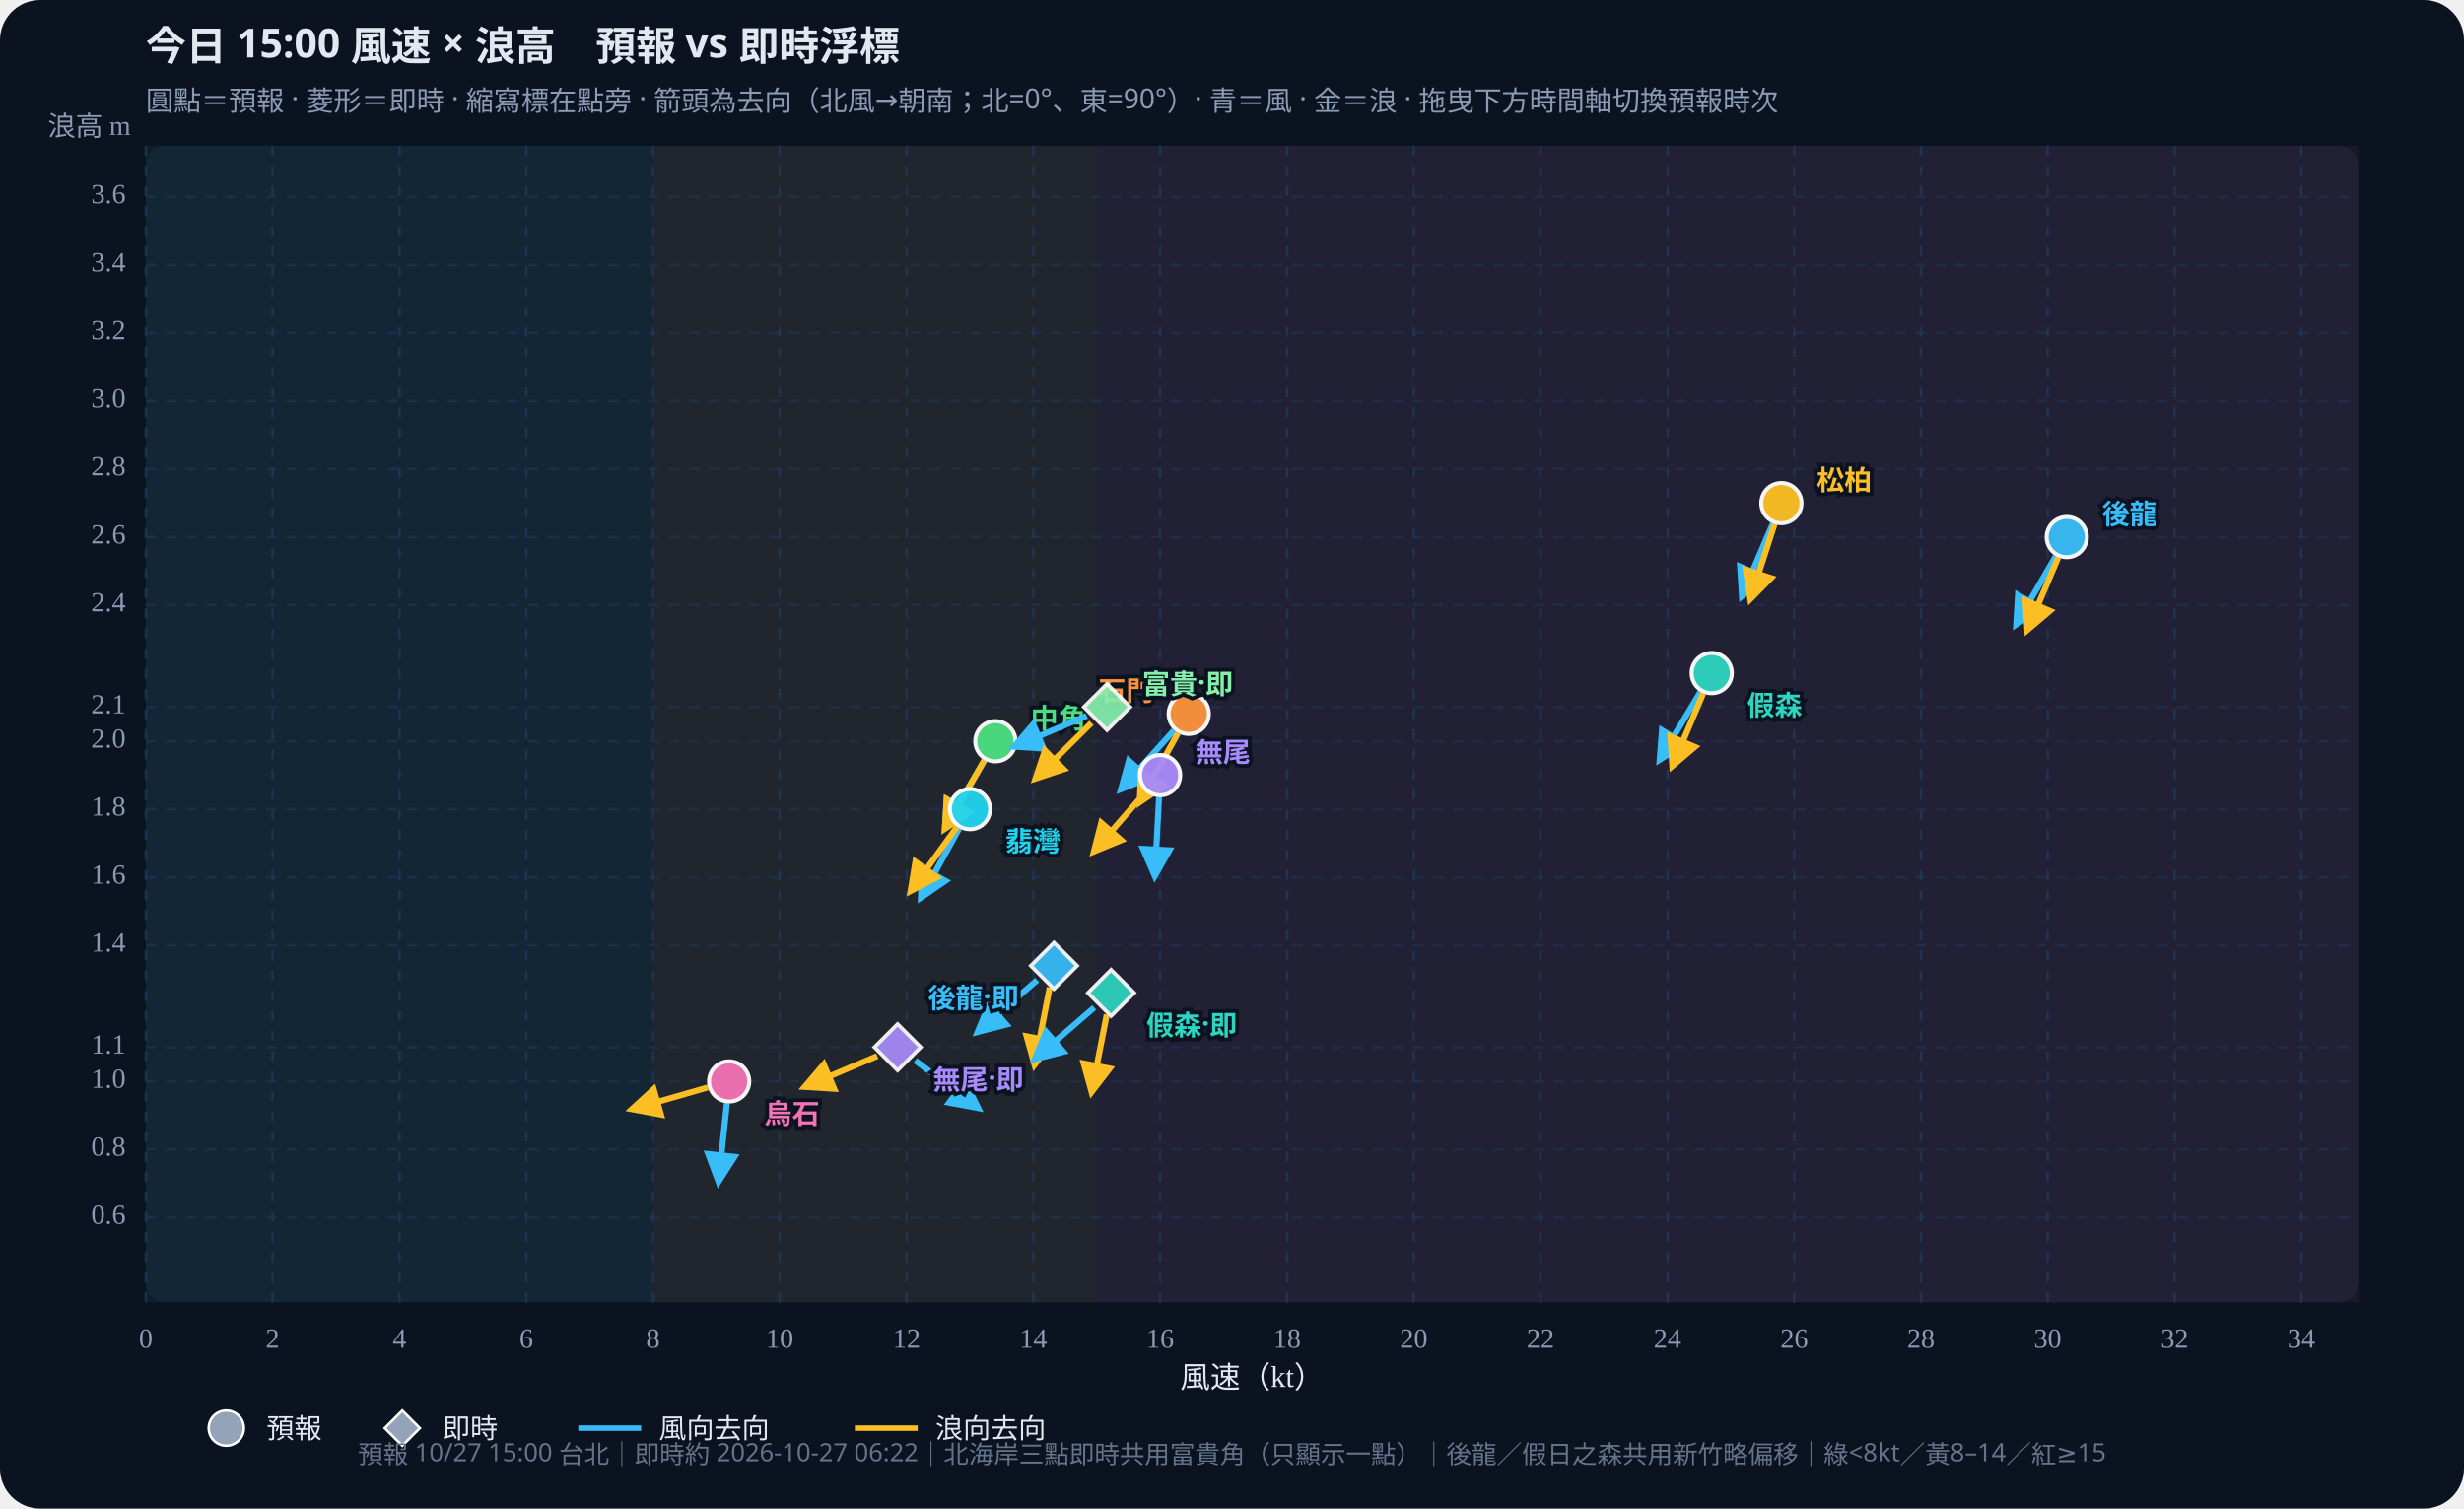
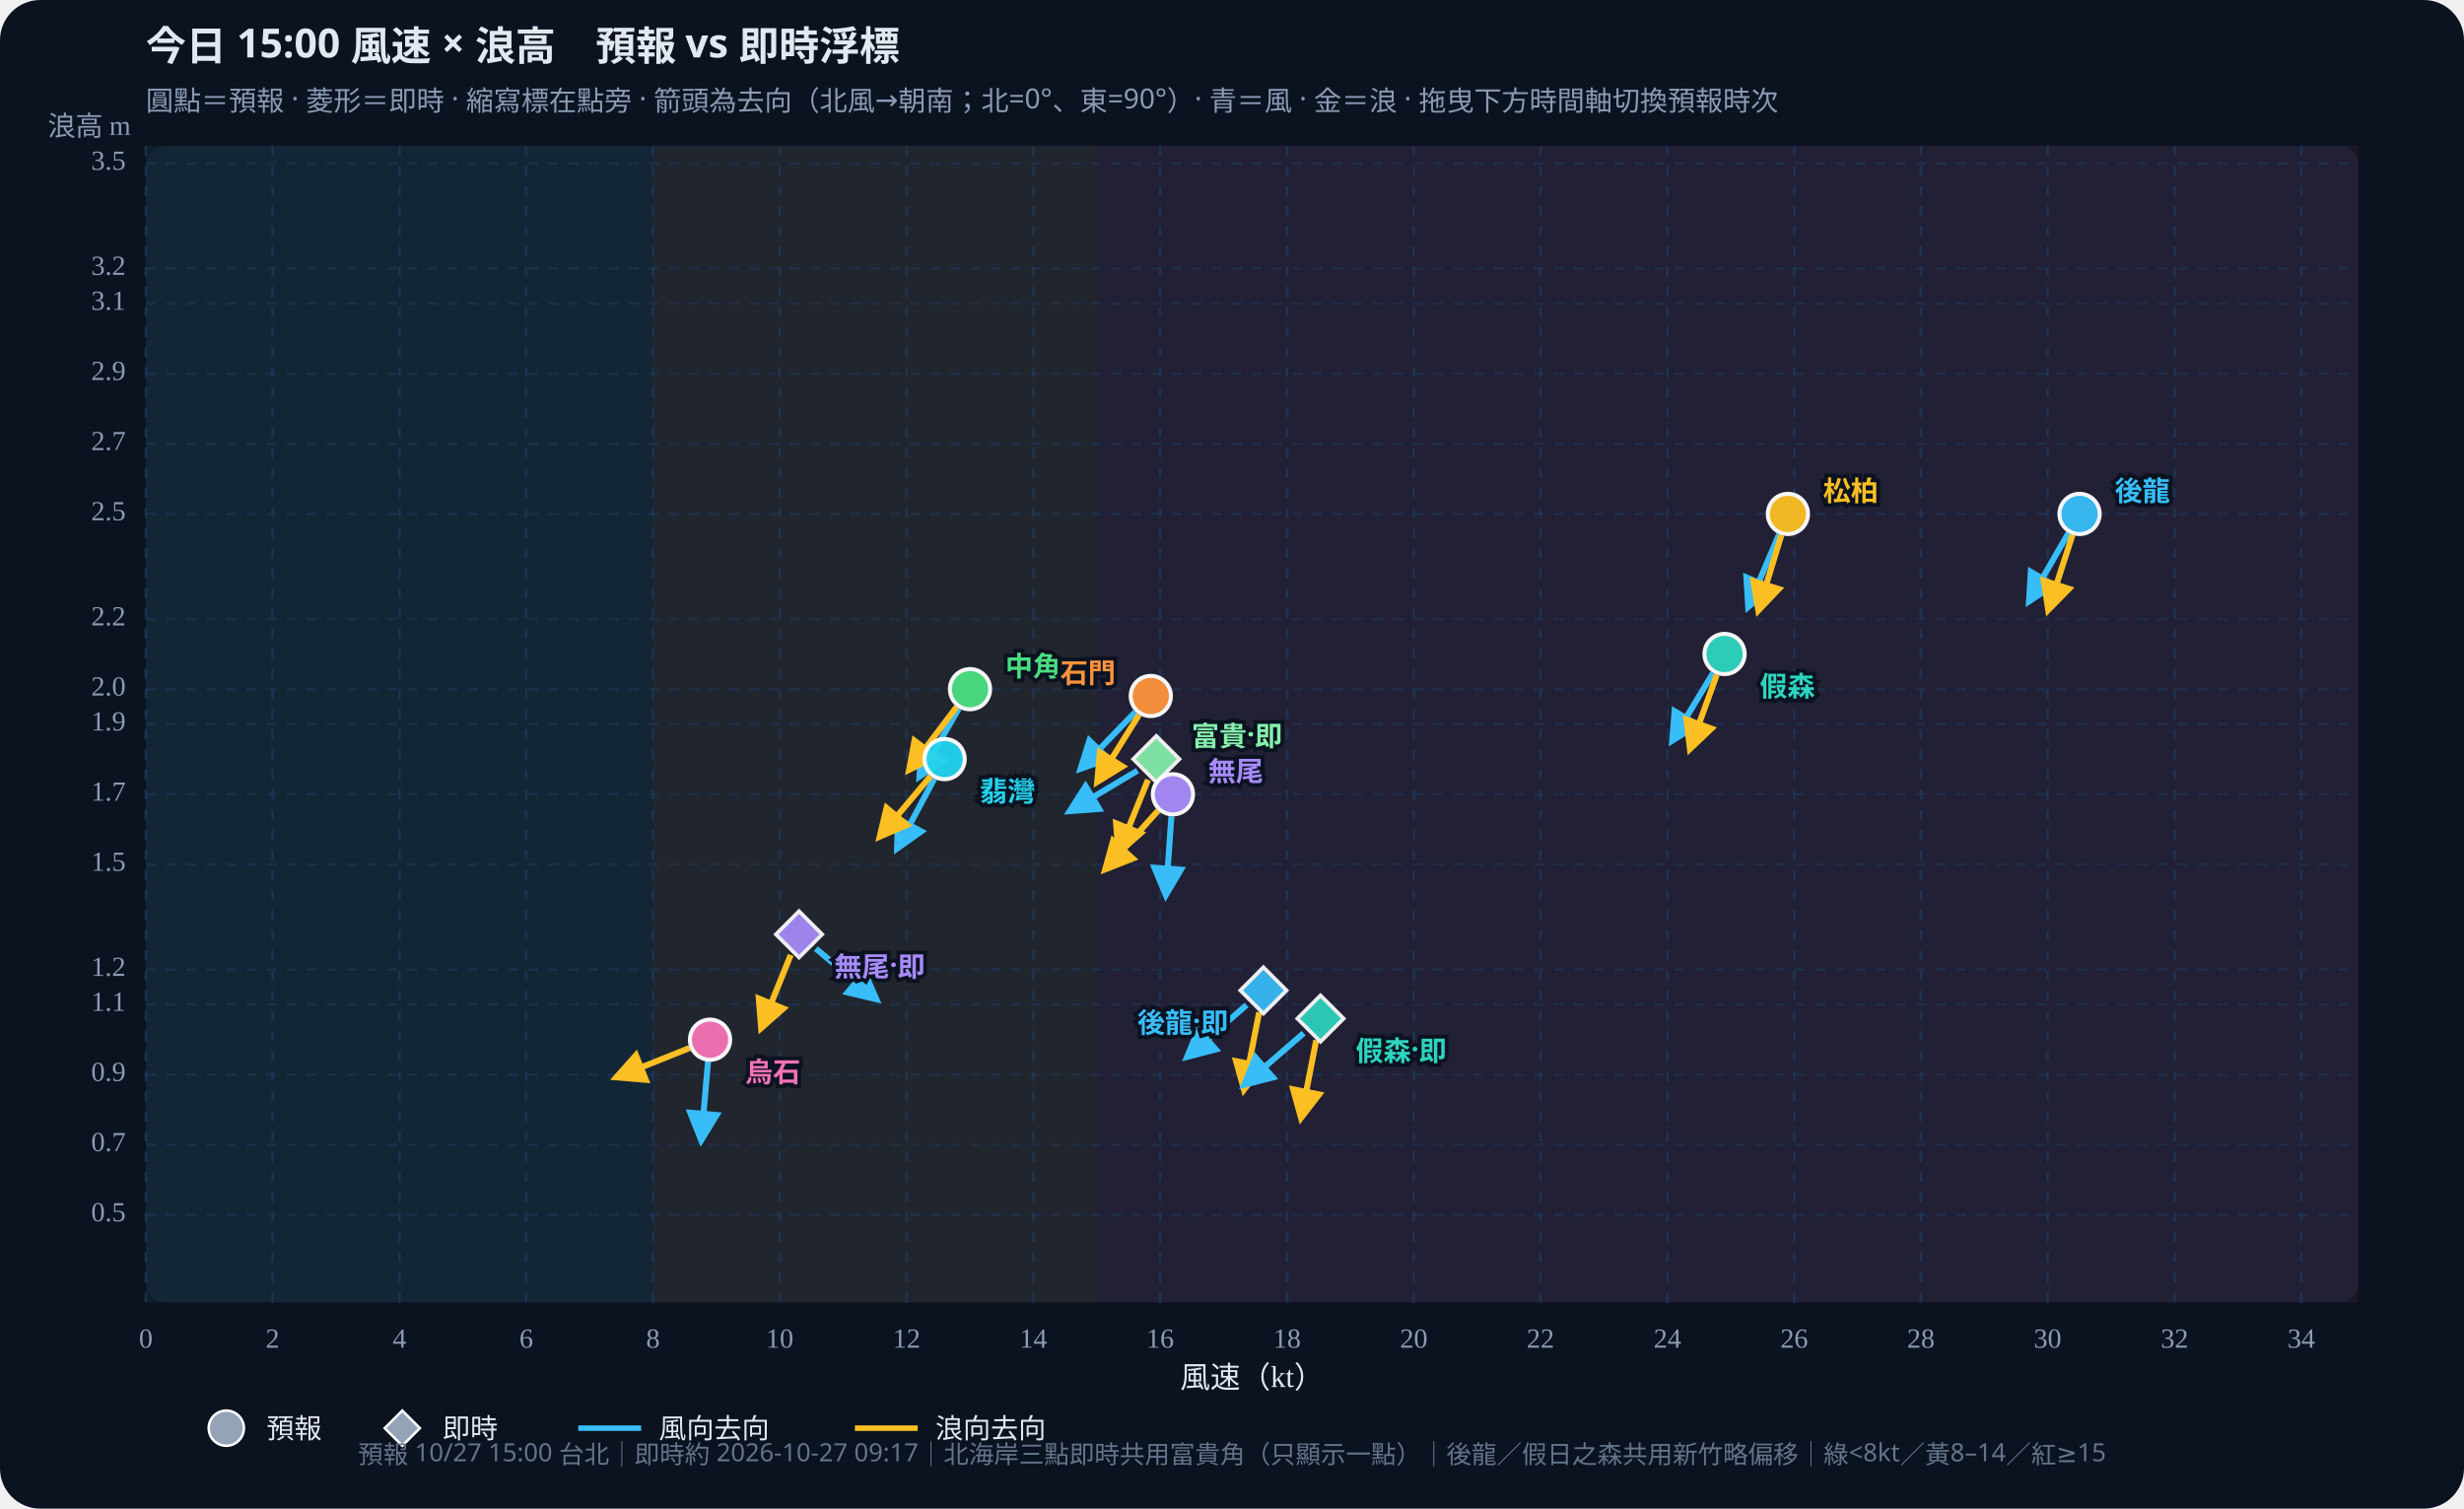
<svg xmlns="http://www.w3.org/2000/svg" id="wws-svg" viewBox="0 0 980 600" role="img" aria-label="風速與浪高散佈圖，可拖曳時間軸切換預報時次" style="width:100%;height:auto;display:block">
  <rect width="980" height="600" fill="#0b1220" rx="16" />
  <rect x="58" y="58" width="880" height="460" fill="#111a2e" rx="8" />
  <rect x="58.0" y="58" width="201.7" height="460" fill="#34d399" opacity="0.07" />
  <rect x="259.7" y="58" width="176.5" height="460" fill="#fbbf24" opacity="0.07" />
  <rect x="436.2" y="58" width="501.8" height="460" fill="#fb7185" opacity="0.07" />
  <defs>
    <marker id="arrow-38bdf8" viewBox="0 0 10 10" refX="8" refY="5" markerWidth="6" markerHeight="6" orient="auto-start-reverse">
      <path d="M0,0 L10,5 L0,10 z" fill="#38bdf8" />
    </marker>
    <marker id="arrow-fbbf24" viewBox="0 0 10 10" refX="8" refY="5" markerWidth="6" markerHeight="6" orient="auto-start-reverse">
      <path d="M0,0 L10,5 L0,10 z" fill="#fbbf24" />
    </marker>
  </defs>
  <text id="wws-title" x="58" y="24" fill="#e2e8f0" font-size="16" font-weight="700" font-family="Noto Sans TC,system-ui,sans-serif">今日 15:00 風速 × 浪高　預報 vs 即時浮標</text>
  <text x="58" y="44" fill="#8b9bb4" font-size="11" font-family="Noto Sans TC,system-ui,sans-serif">圓點＝預報 · 菱形＝即時 · 縮寫標在點旁 · 箭頭為去向（北風→朝南；北=0°、東=90°）· 青＝風 · 金＝浪 · 拖曳下方時間軸切換預報時次</text>
  <line x1="58.0" y1="58" x2="58.0" y2="518" stroke="#1e3a5f" stroke-dasharray="4 4" opacity="0.7" />
  <text x="58.0" y="536" text-anchor="middle" fill="#8b9bb4" font-size="11">0</text>
  <line x1="108.4" y1="58" x2="108.4" y2="518" stroke="#1e3a5f" stroke-dasharray="4 4" opacity="0.7" />
  <text x="108.4" y="536" text-anchor="middle" fill="#8b9bb4" font-size="11">2</text>
  <line x1="158.9" y1="58" x2="158.9" y2="518" stroke="#1e3a5f" stroke-dasharray="4 4" opacity="0.7" />
  <text x="158.9" y="536" text-anchor="middle" fill="#8b9bb4" font-size="11">4</text>
  <line x1="209.3" y1="58" x2="209.3" y2="518" stroke="#1e3a5f" stroke-dasharray="4 4" opacity="0.7" />
  <text x="209.3" y="536" text-anchor="middle" fill="#8b9bb4" font-size="11">6</text>
  <line x1="259.7" y1="58" x2="259.7" y2="518" stroke="#1e3a5f" stroke-dasharray="4 4" opacity="0.7" />
  <text x="259.7" y="536" text-anchor="middle" fill="#8b9bb4" font-size="11">8</text>
  <line x1="310.1" y1="58" x2="310.1" y2="518" stroke="#1e3a5f" stroke-dasharray="4 4" opacity="0.7" />
  <text x="310.1" y="536" text-anchor="middle" fill="#8b9bb4" font-size="11">10</text>
  <line x1="360.6" y1="58" x2="360.6" y2="518" stroke="#1e3a5f" stroke-dasharray="4 4" opacity="0.7" />
  <text x="360.6" y="536" text-anchor="middle" fill="#8b9bb4" font-size="11">12</text>
  <line x1="411.0" y1="58" x2="411.0" y2="518" stroke="#1e3a5f" stroke-dasharray="4 4" opacity="0.7" />
  <text x="411.0" y="536" text-anchor="middle" fill="#8b9bb4" font-size="11">14</text>
  <line x1="461.4" y1="58" x2="461.4" y2="518" stroke="#1e3a5f" stroke-dasharray="4 4" opacity="0.7" />
  <text x="461.4" y="536" text-anchor="middle" fill="#8b9bb4" font-size="11">16</text>
  <line x1="511.9" y1="58" x2="511.9" y2="518" stroke="#1e3a5f" stroke-dasharray="4 4" opacity="0.7" />
  <text x="511.9" y="536" text-anchor="middle" fill="#8b9bb4" font-size="11">18</text>
  <line x1="562.3" y1="58" x2="562.3" y2="518" stroke="#1e3a5f" stroke-dasharray="4 4" opacity="0.7" />
  <text x="562.3" y="536" text-anchor="middle" fill="#8b9bb4" font-size="11">20</text>
  <line x1="612.7" y1="58" x2="612.7" y2="518" stroke="#1e3a5f" stroke-dasharray="4 4" opacity="0.7" />
  <text x="612.7" y="536" text-anchor="middle" fill="#8b9bb4" font-size="11">22</text>
  <line x1="663.2" y1="58" x2="663.2" y2="518" stroke="#1e3a5f" stroke-dasharray="4 4" opacity="0.7" />
  <text x="663.2" y="536" text-anchor="middle" fill="#8b9bb4" font-size="11">24</text>
  <line x1="713.6" y1="58" x2="713.6" y2="518" stroke="#1e3a5f" stroke-dasharray="4 4" opacity="0.7" />
  <text x="713.6" y="536" text-anchor="middle" fill="#8b9bb4" font-size="11">26</text>
  <line x1="764.0" y1="58" x2="764.0" y2="518" stroke="#1e3a5f" stroke-dasharray="4 4" opacity="0.7" />
  <text x="764.0" y="536" text-anchor="middle" fill="#8b9bb4" font-size="11">28</text>
  <line x1="814.4" y1="58" x2="814.4" y2="518" stroke="#1e3a5f" stroke-dasharray="4 4" opacity="0.7" />
  <text x="814.4" y="536" text-anchor="middle" fill="#8b9bb4" font-size="11">30</text>
  <line x1="864.9" y1="58" x2="864.9" y2="518" stroke="#1e3a5f" stroke-dasharray="4 4" opacity="0.7" />
  <text x="864.9" y="536" text-anchor="middle" fill="#8b9bb4" font-size="11">32</text>
  <line x1="915.3" y1="58" x2="915.3" y2="518" stroke="#1e3a5f" stroke-dasharray="4 4" opacity="0.7" />
  <text x="915.3" y="536" text-anchor="middle" fill="#8b9bb4" font-size="11">34</text>
-   <line x1="58" y1="484.2" x2="938" y2="484.2" stroke="#1e3a5f" stroke-dasharray="4 4" opacity="0.5" />
-   <text x="50" y="484.2" text-anchor="end" dominant-baseline="middle" fill="#8b9bb4" font-size="11">0.6</text>
-   <line x1="58" y1="457.1" x2="938" y2="457.1" stroke="#1e3a5f" stroke-dasharray="4 4" opacity="0.5" />
-   <text x="50" y="457.1" text-anchor="end" dominant-baseline="middle" fill="#8b9bb4" font-size="11">0.8</text>
-   <line x1="58" y1="430.1" x2="938" y2="430.1" stroke="#1e3a5f" stroke-dasharray="4 4" opacity="0.5" />
-   <text x="50" y="430.1" text-anchor="end" dominant-baseline="middle" fill="#8b9bb4" font-size="11">1.0</text>
-   <line x1="58" y1="416.5" x2="938" y2="416.5" stroke="#1e3a5f" stroke-dasharray="4 4" opacity="0.5" />
-   <text x="50" y="416.5" text-anchor="end" dominant-baseline="middle" fill="#8b9bb4" font-size="11">1.1</text>
-   <line x1="58" y1="375.9" x2="938" y2="375.9" stroke="#1e3a5f" stroke-dasharray="4 4" opacity="0.5" />
-   <text x="50" y="375.9" text-anchor="end" dominant-baseline="middle" fill="#8b9bb4" font-size="11">1.4</text>
-   <line x1="58" y1="348.9" x2="938" y2="348.9" stroke="#1e3a5f" stroke-dasharray="4 4" opacity="0.5" />
-   <text x="50" y="348.9" text-anchor="end" dominant-baseline="middle" fill="#8b9bb4" font-size="11">1.6</text>
-   <line x1="58" y1="321.8" x2="938" y2="321.8" stroke="#1e3a5f" stroke-dasharray="4 4" opacity="0.5" />
-   <text x="50" y="321.8" text-anchor="end" dominant-baseline="middle" fill="#8b9bb4" font-size="11">1.8</text>
-   <line x1="58" y1="294.8" x2="938" y2="294.8" stroke="#1e3a5f" stroke-dasharray="4 4" opacity="0.5" />
-   <text x="50" y="294.8" text-anchor="end" dominant-baseline="middle" fill="#8b9bb4" font-size="11">2.0</text>
-   <line x1="58" y1="281.2" x2="938" y2="281.2" stroke="#1e3a5f" stroke-dasharray="4 4" opacity="0.5" />
-   <text x="50" y="281.2" text-anchor="end" dominant-baseline="middle" fill="#8b9bb4" font-size="11">2.1</text>
-   <line x1="58" y1="240.6" x2="938" y2="240.6" stroke="#1e3a5f" stroke-dasharray="4 4" opacity="0.5" />
-   <text x="50" y="240.6" text-anchor="end" dominant-baseline="middle" fill="#8b9bb4" font-size="11">2.4</text>
-   <line x1="58" y1="213.6" x2="938" y2="213.6" stroke="#1e3a5f" stroke-dasharray="4 4" opacity="0.5" />
-   <text x="50" y="213.6" text-anchor="end" dominant-baseline="middle" fill="#8b9bb4" font-size="11">2.6</text>
-   <line x1="58" y1="186.5" x2="938" y2="186.5" stroke="#1e3a5f" stroke-dasharray="4 4" opacity="0.5" />
-   <text x="50" y="186.5" text-anchor="end" dominant-baseline="middle" fill="#8b9bb4" font-size="11">2.8</text>
-   <line x1="58" y1="159.5" x2="938" y2="159.5" stroke="#1e3a5f" stroke-dasharray="4 4" opacity="0.5" />
-   <text x="50" y="159.5" text-anchor="end" dominant-baseline="middle" fill="#8b9bb4" font-size="11">3.0</text>
-   <line x1="58" y1="132.4" x2="938" y2="132.4" stroke="#1e3a5f" stroke-dasharray="4 4" opacity="0.5" />
-   <text x="50" y="132.4" text-anchor="end" dominant-baseline="middle" fill="#8b9bb4" font-size="11">3.2</text>
-   <line x1="58" y1="105.4" x2="938" y2="105.4" stroke="#1e3a5f" stroke-dasharray="4 4" opacity="0.5" />
-   <text x="50" y="105.4" text-anchor="end" dominant-baseline="middle" fill="#8b9bb4" font-size="11">3.4</text>
-   <line x1="58" y1="78.3" x2="938" y2="78.3" stroke="#1e3a5f" stroke-dasharray="4 4" opacity="0.5" />
-   <text x="50" y="78.3" text-anchor="end" dominant-baseline="middle" fill="#8b9bb4" font-size="11">3.6</text>
+   <line x1="58" y1="483.2" x2="938" y2="483.2" stroke="#1e3a5f" stroke-dasharray="4 4" opacity="0.5" />
+   <text x="50" y="483.2" text-anchor="end" dominant-baseline="middle" fill="#8b9bb4" font-size="11">0.5</text>
+   <line x1="58" y1="455.3" x2="938" y2="455.3" stroke="#1e3a5f" stroke-dasharray="4 4" opacity="0.5" />
+   <text x="50" y="455.3" text-anchor="end" dominant-baseline="middle" fill="#8b9bb4" font-size="11">0.7</text>
+   <line x1="58" y1="427.4" x2="938" y2="427.4" stroke="#1e3a5f" stroke-dasharray="4 4" opacity="0.5" />
+   <text x="50" y="427.4" text-anchor="end" dominant-baseline="middle" fill="#8b9bb4" font-size="11">0.9</text>
+   <line x1="58" y1="399.5" x2="938" y2="399.5" stroke="#1e3a5f" stroke-dasharray="4 4" opacity="0.5" />
+   <text x="50" y="399.5" text-anchor="end" dominant-baseline="middle" fill="#8b9bb4" font-size="11">1.1</text>
+   <line x1="58" y1="385.6" x2="938" y2="385.6" stroke="#1e3a5f" stroke-dasharray="4 4" opacity="0.5" />
+   <text x="50" y="385.6" text-anchor="end" dominant-baseline="middle" fill="#8b9bb4" font-size="11">1.2</text>
+   <line x1="58" y1="343.8" x2="938" y2="343.8" stroke="#1e3a5f" stroke-dasharray="4 4" opacity="0.5" />
+   <text x="50" y="343.8" text-anchor="end" dominant-baseline="middle" fill="#8b9bb4" font-size="11">1.5</text>
+   <line x1="58" y1="315.9" x2="938" y2="315.9" stroke="#1e3a5f" stroke-dasharray="4 4" opacity="0.5" />
+   <text x="50" y="315.9" text-anchor="end" dominant-baseline="middle" fill="#8b9bb4" font-size="11">1.7</text>
+   <line x1="58" y1="288.0" x2="938" y2="288.0" stroke="#1e3a5f" stroke-dasharray="4 4" opacity="0.5" />
+   <text x="50" y="288.0" text-anchor="end" dominant-baseline="middle" fill="#8b9bb4" font-size="11">1.9</text>
+   <line x1="58" y1="274.1" x2="938" y2="274.1" stroke="#1e3a5f" stroke-dasharray="4 4" opacity="0.5" />
+   <text x="50" y="274.1" text-anchor="end" dominant-baseline="middle" fill="#8b9bb4" font-size="11">2.0</text>
+   <line x1="58" y1="246.2" x2="938" y2="246.2" stroke="#1e3a5f" stroke-dasharray="4 4" opacity="0.5" />
+   <text x="50" y="246.2" text-anchor="end" dominant-baseline="middle" fill="#8b9bb4" font-size="11">2.2</text>
+   <line x1="58" y1="204.4" x2="938" y2="204.4" stroke="#1e3a5f" stroke-dasharray="4 4" opacity="0.5" />
+   <text x="50" y="204.4" text-anchor="end" dominant-baseline="middle" fill="#8b9bb4" font-size="11">2.5</text>
+   <line x1="58" y1="176.5" x2="938" y2="176.5" stroke="#1e3a5f" stroke-dasharray="4 4" opacity="0.5" />
+   <text x="50" y="176.5" text-anchor="end" dominant-baseline="middle" fill="#8b9bb4" font-size="11">2.7</text>
+   <line x1="58" y1="148.6" x2="938" y2="148.6" stroke="#1e3a5f" stroke-dasharray="4 4" opacity="0.5" />
+   <text x="50" y="148.6" text-anchor="end" dominant-baseline="middle" fill="#8b9bb4" font-size="11">2.9</text>
+   <line x1="58" y1="120.7" x2="938" y2="120.7" stroke="#1e3a5f" stroke-dasharray="4 4" opacity="0.5" />
+   <text x="50" y="120.7" text-anchor="end" dominant-baseline="middle" fill="#8b9bb4" font-size="11">3.1</text>
+   <line x1="58" y1="106.8" x2="938" y2="106.8" stroke="#1e3a5f" stroke-dasharray="4 4" opacity="0.5" />
+   <text x="50" y="106.8" text-anchor="end" dominant-baseline="middle" fill="#8b9bb4" font-size="11">3.2</text>
+   <line x1="58" y1="65.0" x2="938" y2="65.0" stroke="#1e3a5f" stroke-dasharray="4 4" opacity="0.5" />
+   <text x="50" y="65.0" text-anchor="end" dominant-baseline="middle" fill="#8b9bb4" font-size="11">3.5</text>
  <text x="498" y="552" text-anchor="middle" fill="#e2e8f0" font-size="12">風速（kt）</text>
  <text x="52" y="54" text-anchor="end" fill="#8b9bb4" font-size="11">浪高 m</text>
  <g id="wws-forecast-layer">
-     <line x1="817.6" y1="221.2" x2="802.0" y2="248.2" stroke="#38bdf8" stroke-width="2.4" marker-end="url(#arrow-38bdf8)" />
-     <line x1="818.6" y1="221.7" x2="806.4" y2="250.4" stroke="#fbbf24" stroke-width="2.4" marker-end="url(#arrow-fbbf24)" />
-     <circle cx="822.0" cy="213.6" r="8.0" fill="#38bdf8" stroke="#fff" stroke-width="1.6" opacity="0.95" />
-     <line x1="676.3" y1="275.2" x2="660.2" y2="302.0" stroke="#38bdf8" stroke-width="2.4" marker-end="url(#arrow-38bdf8)" />
-     <line x1="677.4" y1="275.8" x2="665.2" y2="304.5" stroke="#fbbf24" stroke-width="2.4" marker-end="url(#arrow-fbbf24)" />
-     <circle cx="680.8" cy="267.7" r="8.0" fill="#2dd4bf" stroke="#fff" stroke-width="1.6" opacity="0.95" />
-     <line x1="705.1" y1="208.2" x2="692.9" y2="236.9" stroke="#38bdf8" stroke-width="2.4" marker-end="url(#arrow-38bdf8)" />
-     <line x1="705.8" y1="208.4" x2="696.2" y2="238.1" stroke="#fbbf24" stroke-width="2.4" marker-end="url(#arrow-fbbf24)" />
-     <circle cx="708.5" cy="200.1" r="8.0" fill="#fbbf24" stroke="#fff" stroke-width="1.6" opacity="0.95" />
-     <line x1="391.5" y1="302.4" x2="375.9" y2="329.4" stroke="#38bdf8" stroke-width="2.4" marker-end="url(#arrow-38bdf8)" />
-     <line x1="391.5" y1="302.4" x2="375.9" y2="329.4" stroke="#fbbf24" stroke-width="2.4" marker-end="url(#arrow-fbbf24)" />
-     <circle cx="395.9" cy="294.8" r="8.0" fill="#4ade80" stroke="#fff" stroke-width="1.6" opacity="0.95" />
-     <line x1="381.5" y1="329.5" x2="366.4" y2="356.8" stroke="#38bdf8" stroke-width="2.4" marker-end="url(#arrow-38bdf8)" />
-     <line x1="380.6" y1="328.9" x2="362.3" y2="354.2" stroke="#fbbf24" stroke-width="2.4" marker-end="url(#arrow-fbbf24)" />
-     <circle cx="385.8" cy="321.8" r="8.0" fill="#22d3ee" stroke="#fff" stroke-width="1.6" opacity="0.95" />
-     <line x1="466.9" y1="290.5" x2="446.0" y2="313.7" stroke="#38bdf8" stroke-width="2.4" marker-end="url(#arrow-38bdf8)" />
-     <line x1="468.5" y1="291.6" x2="453.4" y2="318.9" stroke="#fbbf24" stroke-width="2.4" marker-end="url(#arrow-fbbf24)" />
-     <circle cx="472.8" cy="283.9" r="8.0" fill="#fb923c" stroke="#fff" stroke-width="1.6" opacity="0.95" />
-     <line x1="461.0" y1="317.1" x2="459.3" y2="348.2" stroke="#38bdf8" stroke-width="2.4" marker-end="url(#arrow-38bdf8)" />
-     <line x1="455.7" y1="314.9" x2="435.2" y2="338.5" stroke="#fbbf24" stroke-width="2.4" marker-end="url(#arrow-fbbf24)" />
-     <circle cx="461.4" cy="308.3" r="8.0" fill="#a78bfa" stroke="#fff" stroke-width="1.6" opacity="0.95" />
-     <line x1="289.1" y1="438.8" x2="285.8" y2="469.8" stroke="#38bdf8" stroke-width="2.4" marker-end="url(#arrow-38bdf8)" />
-     <line x1="281.5" y1="432.5" x2="251.5" y2="441.1" stroke="#fbbf24" stroke-width="2.4" marker-end="url(#arrow-fbbf24)" />
-     <circle cx="290.0" cy="430.1" r="8.0" fill="#f472b6" stroke="#fff" stroke-width="1.6" opacity="0.95" />
-     <text x="836.0" y="203.6" text-anchor="start" dominant-baseline="central" fill="#38bdf8" font-size="11" font-weight="700" font-family="Noto Sans TC,system-ui,sans-serif" stroke="#0b1220" stroke-width="3" paint-order="stroke">後龍</text>
-     <text x="694.8" y="279.7" text-anchor="start" dominant-baseline="central" fill="#2dd4bf" font-size="11" font-weight="700" font-family="Noto Sans TC,system-ui,sans-serif" stroke="#0b1220" stroke-width="3" paint-order="stroke">假森</text>
-     <text x="722.5" y="190.1" text-anchor="start" dominant-baseline="central" fill="#fbbf24" font-size="11" font-weight="700" font-family="Noto Sans TC,system-ui,sans-serif" stroke="#0b1220" stroke-width="3" paint-order="stroke">松柏</text>
-     <text x="409.9" y="284.8" text-anchor="start" dominant-baseline="central" fill="#4ade80" font-size="11" font-weight="700" font-family="Noto Sans TC,system-ui,sans-serif" stroke="#0b1220" stroke-width="3" paint-order="stroke">中角</text>
-     <text x="399.8" y="333.8" text-anchor="start" dominant-baseline="central" fill="#22d3ee" font-size="11" font-weight="700" font-family="Noto Sans TC,system-ui,sans-serif" stroke="#0b1220" stroke-width="3" paint-order="stroke">翡灣</text>
-     <text x="458.8" y="273.9" text-anchor="end" dominant-baseline="central" fill="#fb923c" font-size="11" font-weight="700" font-family="Noto Sans TC,system-ui,sans-serif" stroke="#0b1220" stroke-width="3" paint-order="stroke">石門</text>
-     <text x="475.4" y="298.3" text-anchor="start" dominant-baseline="central" fill="#a78bfa" font-size="11" font-weight="700" font-family="Noto Sans TC,system-ui,sans-serif" stroke="#0b1220" stroke-width="3" paint-order="stroke">無尾</text>
-     <text x="304.0" y="442.1" text-anchor="start" dominant-baseline="central" fill="#f472b6" font-size="11" font-weight="700" font-family="Noto Sans TC,system-ui,sans-serif" stroke="#0b1220" stroke-width="3" paint-order="stroke">烏石</text>
+     <line x1="822.7" y1="212.0" x2="807.1" y2="239.0" stroke="#38bdf8" stroke-width="2.4" marker-end="url(#arrow-38bdf8)" />
+     <line x1="824.3" y1="212.7" x2="814.7" y2="242.4" stroke="#fbbf24" stroke-width="2.4" marker-end="url(#arrow-fbbf24)" />
+     <circle cx="827.1" cy="204.4" r="8.0" fill="#38bdf8" stroke="#fff" stroke-width="1.6" opacity="0.95" />
+     <line x1="681.3" y1="267.7" x2="665.2" y2="294.4" stroke="#38bdf8" stroke-width="2.4" marker-end="url(#arrow-38bdf8)" />
+     <line x1="682.8" y1="268.4" x2="672.2" y2="297.7" stroke="#fbbf24" stroke-width="2.4" marker-end="url(#arrow-fbbf24)" />
+     <circle cx="685.9" cy="260.1" r="8.0" fill="#2dd4bf" stroke="#fff" stroke-width="1.6" opacity="0.95" />
+     <line x1="707.6" y1="212.5" x2="695.4" y2="241.2" stroke="#38bdf8" stroke-width="2.4" marker-end="url(#arrow-38bdf8)" />
+     <line x1="708.5" y1="212.8" x2="699.4" y2="242.6" stroke="#fbbf24" stroke-width="2.4" marker-end="url(#arrow-fbbf24)" />
+     <circle cx="711.1" cy="204.4" r="8.0" fill="#fbbf24" stroke="#fff" stroke-width="1.6" opacity="0.95" />
+     <line x1="381.4" y1="281.7" x2="365.8" y2="308.7" stroke="#38bdf8" stroke-width="2.4" marker-end="url(#arrow-38bdf8)" />
+     <line x1="380.5" y1="281.1" x2="361.7" y2="306.0" stroke="#fbbf24" stroke-width="2.4" marker-end="url(#arrow-fbbf24)" />
+     <circle cx="385.8" cy="274.1" r="8.0" fill="#4ade80" stroke="#fff" stroke-width="1.6" opacity="0.95" />
+     <line x1="371.6" y1="309.7" x2="356.9" y2="337.3" stroke="#38bdf8" stroke-width="2.4" marker-end="url(#arrow-38bdf8)" />
+     <line x1="370.1" y1="308.7" x2="350.0" y2="332.6" stroke="#fbbf24" stroke-width="2.4" marker-end="url(#arrow-fbbf24)" />
+     <circle cx="375.7" cy="301.9" r="8.0" fill="#22d3ee" stroke="#fff" stroke-width="1.6" opacity="0.95" />
+     <line x1="451.5" y1="283.2" x2="429.9" y2="305.6" stroke="#38bdf8" stroke-width="2.4" marker-end="url(#arrow-38bdf8)" />
+     <line x1="453.0" y1="284.3" x2="436.5" y2="310.8" stroke="#fbbf24" stroke-width="2.4" marker-end="url(#arrow-fbbf24)" />
+     <circle cx="457.7" cy="276.8" r="8.0" fill="#fb923c" stroke="#fff" stroke-width="1.6" opacity="0.95" />
+     <line x1="465.9" y1="324.7" x2="463.7" y2="355.8" stroke="#38bdf8" stroke-width="2.4" marker-end="url(#arrow-38bdf8)" />
+     <line x1="460.6" y1="322.4" x2="439.7" y2="345.6" stroke="#fbbf24" stroke-width="2.4" marker-end="url(#arrow-fbbf24)" />
+     <circle cx="466.5" cy="315.9" r="8.0" fill="#a78bfa" stroke="#fff" stroke-width="1.6" opacity="0.95" />
+     <line x1="281.6" y1="422.2" x2="278.9" y2="453.3" stroke="#38bdf8" stroke-width="2.4" marker-end="url(#arrow-38bdf8)" />
+     <line x1="274.3" y1="416.8" x2="245.3" y2="428.4" stroke="#fbbf24" stroke-width="2.4" marker-end="url(#arrow-fbbf24)" />
+     <circle cx="282.4" cy="413.5" r="8.0" fill="#f472b6" stroke="#fff" stroke-width="1.6" opacity="0.95" />
+     <text x="841.1" y="194.4" text-anchor="start" dominant-baseline="central" fill="#38bdf8" font-size="11" font-weight="700" font-family="Noto Sans TC,system-ui,sans-serif" stroke="#0b1220" stroke-width="3" paint-order="stroke">後龍</text>
+     <text x="699.9" y="272.1" text-anchor="start" dominant-baseline="central" fill="#2dd4bf" font-size="11" font-weight="700" font-family="Noto Sans TC,system-ui,sans-serif" stroke="#0b1220" stroke-width="3" paint-order="stroke">假森</text>
+     <text x="725.1" y="194.4" text-anchor="start" dominant-baseline="central" fill="#fbbf24" font-size="11" font-weight="700" font-family="Noto Sans TC,system-ui,sans-serif" stroke="#0b1220" stroke-width="3" paint-order="stroke">松柏</text>
+     <text x="399.8" y="264.1" text-anchor="start" dominant-baseline="central" fill="#4ade80" font-size="11" font-weight="700" font-family="Noto Sans TC,system-ui,sans-serif" stroke="#0b1220" stroke-width="3" paint-order="stroke">中角</text>
+     <text x="389.7" y="313.9" text-anchor="start" dominant-baseline="central" fill="#22d3ee" font-size="11" font-weight="700" font-family="Noto Sans TC,system-ui,sans-serif" stroke="#0b1220" stroke-width="3" paint-order="stroke">翡灣</text>
+     <text x="443.7" y="266.8" text-anchor="end" dominant-baseline="central" fill="#fb923c" font-size="11" font-weight="700" font-family="Noto Sans TC,system-ui,sans-serif" stroke="#0b1220" stroke-width="3" paint-order="stroke">石門</text>
+     <text x="480.5" y="305.9" text-anchor="start" dominant-baseline="central" fill="#a78bfa" font-size="11" font-weight="700" font-family="Noto Sans TC,system-ui,sans-serif" stroke="#0b1220" stroke-width="3" paint-order="stroke">無尾</text>
+     <text x="296.4" y="425.5" text-anchor="start" dominant-baseline="central" fill="#f472b6" font-size="11" font-weight="700" font-family="Noto Sans TC,system-ui,sans-serif" stroke="#0b1220" stroke-width="3" paint-order="stroke">烏石</text>
  </g>
  <g id="wws-live-layer">
-     <line x1="412.5" y1="389.8" x2="389.0" y2="410.3" stroke="#38bdf8" stroke-width="2.4" marker-end="url(#arrow-38bdf8)" />
-     <line x1="417.5" y1="392.7" x2="411.5" y2="423.3" stroke="#fbbf24" stroke-width="2.4" marker-end="url(#arrow-fbbf24)" />
-     <polygon points="419.2,374.9 428.4,384.1 419.2,393.3 410.0,384.1" fill="#38bdf8" stroke="#fff" stroke-width="1.5" opacity="0.92" />
-     <line x1="435.2" y1="400.7" x2="411.7" y2="421.1" stroke="#38bdf8" stroke-width="2.4" marker-end="url(#arrow-38bdf8)" />
-     <line x1="440.2" y1="403.5" x2="434.2" y2="434.1" stroke="#fbbf24" stroke-width="2.4" marker-end="url(#arrow-fbbf24)" />
-     <polygon points="441.9,385.7 451.1,394.9 441.9,404.1 432.7,394.9" fill="#2dd4bf" stroke="#fff" stroke-width="1.5" opacity="0.92" />
-     <line x1="432.2" y1="284.7" x2="403.5" y2="296.9" stroke="#38bdf8" stroke-width="2.4" marker-end="url(#arrow-38bdf8)" />
-     <line x1="434.1" y1="287.5" x2="412.0" y2="309.5" stroke="#fbbf24" stroke-width="2.4" marker-end="url(#arrow-fbbf24)" />
-     <polygon points="440.3,272.0 449.5,281.2 440.3,290.4 431.1,281.2" fill="#86efac" stroke="#fff" stroke-width="1.5" opacity="0.92" />
-     <line x1="364.0" y1="421.8" x2="388.9" y2="440.6" stroke="#38bdf8" stroke-width="2.4" marker-end="url(#arrow-38bdf8)" />
-     <line x1="348.9" y1="420.0" x2="320.2" y2="432.2" stroke="#fbbf24" stroke-width="2.4" marker-end="url(#arrow-fbbf24)" />
-     <polygon points="357.0,407.3 366.2,416.5 357.0,425.7 347.8,416.5" fill="#a78bfa" stroke="#fff" stroke-width="1.5" opacity="0.92" />
-     <text x="405.2" y="396.1" text-anchor="end" dominant-baseline="central" fill="#38bdf8" font-size="11" font-weight="700" font-family="Noto Sans TC,system-ui,sans-serif" stroke="#0b1220" stroke-width="3" paint-order="stroke">後龍·即</text>
-     <text x="455.9" y="406.9" text-anchor="start" dominant-baseline="central" fill="#2dd4bf" font-size="11" font-weight="700" font-family="Noto Sans TC,system-ui,sans-serif" stroke="#0b1220" stroke-width="3" paint-order="stroke">假森·即</text>
-     <text x="454.3" y="271.2" text-anchor="start" dominant-baseline="central" fill="#86efac" font-size="11" font-weight="700" font-family="Noto Sans TC,system-ui,sans-serif" stroke="#0b1220" stroke-width="3" paint-order="stroke">富貴·即</text>
-     <text x="371.0" y="428.5" text-anchor="start" dominant-baseline="central" fill="#a78bfa" font-size="11" font-weight="700" font-family="Noto Sans TC,system-ui,sans-serif" stroke="#0b1220" stroke-width="3" paint-order="stroke">無尾·即</text>
+     <line x1="495.8" y1="399.7" x2="472.3" y2="420.2" stroke="#38bdf8" stroke-width="2.4" marker-end="url(#arrow-38bdf8)" />
+     <line x1="500.8" y1="402.6" x2="494.8" y2="433.2" stroke="#fbbf24" stroke-width="2.4" marker-end="url(#arrow-fbbf24)" />
+     <polygon points="502.5,384.7 511.7,393.9 502.5,403.1 493.3,393.9" fill="#38bdf8" stroke="#fff" stroke-width="1.5" opacity="0.92" />
+     <line x1="518.5" y1="410.9" x2="495.0" y2="431.3" stroke="#38bdf8" stroke-width="2.4" marker-end="url(#arrow-38bdf8)" />
+     <line x1="523.5" y1="413.7" x2="517.5" y2="444.4" stroke="#fbbf24" stroke-width="2.4" marker-end="url(#arrow-fbbf24)" />
+     <polygon points="525.2,395.9 534.4,405.1 525.2,414.3 516.0,405.1" fill="#2dd4bf" stroke="#fff" stroke-width="1.5" opacity="0.92" />
+     <line x1="452.4" y1="306.5" x2="425.6" y2="322.5" stroke="#38bdf8" stroke-width="2.4" marker-end="url(#arrow-38bdf8)" />
+     <line x1="456.6" y1="310.1" x2="444.9" y2="339.0" stroke="#fbbf24" stroke-width="2.4" marker-end="url(#arrow-fbbf24)" />
+     <polygon points="459.9,292.7 469.1,301.9 459.9,311.1 450.7,301.9" fill="#86efac" stroke="#fff" stroke-width="1.5" opacity="0.92" />
+     <line x1="324.5" y1="377.3" x2="348.4" y2="397.3" stroke="#38bdf8" stroke-width="2.4" marker-end="url(#arrow-38bdf8)" />
+     <line x1="314.5" y1="379.8" x2="302.8" y2="408.7" stroke="#fbbf24" stroke-width="2.4" marker-end="url(#arrow-fbbf24)" />
+     <polygon points="317.8,362.4 327.0,371.6 317.8,380.8 308.6,371.6" fill="#a78bfa" stroke="#fff" stroke-width="1.5" opacity="0.92" />
+     <text x="488.5" y="405.9" text-anchor="end" dominant-baseline="central" fill="#38bdf8" font-size="11" font-weight="700" font-family="Noto Sans TC,system-ui,sans-serif" stroke="#0b1220" stroke-width="3" paint-order="stroke">後龍·即</text>
+     <text x="539.2" y="417.1" text-anchor="start" dominant-baseline="central" fill="#2dd4bf" font-size="11" font-weight="700" font-family="Noto Sans TC,system-ui,sans-serif" stroke="#0b1220" stroke-width="3" paint-order="stroke">假森·即</text>
+     <text x="473.9" y="291.9" text-anchor="start" dominant-baseline="central" fill="#86efac" font-size="11" font-weight="700" font-family="Noto Sans TC,system-ui,sans-serif" stroke="#0b1220" stroke-width="3" paint-order="stroke">富貴·即</text>
+     <text x="331.8" y="383.6" text-anchor="start" dominant-baseline="central" fill="#a78bfa" font-size="11" font-weight="700" font-family="Noto Sans TC,system-ui,sans-serif" stroke="#0b1220" stroke-width="3" paint-order="stroke">無尾·即</text>
  </g>
  <circle cx="90" cy="568" r="7" fill="#94a3b8" stroke="#fff" />
  <text x="106" y="572" fill="#e2e8f0" font-size="11" font-family="Noto Sans TC,system-ui,sans-serif">預報</text>
  <polygon points="160,561 167,568 160,575 153,568" fill="#94a3b8" stroke="#fff" />
  <text x="176" y="572" fill="#e2e8f0" font-size="11" font-family="Noto Sans TC,system-ui,sans-serif">即時</text>
  <line x1="230" y1="568" x2="255" y2="568" stroke="#38bdf8" stroke-width="2.2" />
  <text x="262" y="572" fill="#e2e8f0" font-size="11" font-family="Noto Sans TC,system-ui,sans-serif">風向去向</text>
  <line x1="340" y1="568" x2="365" y2="568" stroke="#fbbf24" stroke-width="2.2" />
  <text x="372" y="572" fill="#e2e8f0" font-size="11" font-family="Noto Sans TC,system-ui,sans-serif">浪向去向</text>
-   <text id="wws-foot" x="490" y="582" text-anchor="middle" fill="#64748b" font-size="10" font-family="Noto Sans TC,system-ui,sans-serif">預報 10/27 15:00 台北｜即時約 2026-10-27 06:22｜北海岸三點即時共用富貴角（只顯示一點）｜後龍／假日之森共用新竹略偏移｜綠&lt;8kt／黃8–14／紅≥15</text>
+   <text id="wws-foot" x="490" y="582" text-anchor="middle" fill="#64748b" font-size="10" font-family="Noto Sans TC,system-ui,sans-serif">預報 10/27 15:00 台北｜即時約 2026-10-27 09:17｜北海岸三點即時共用富貴角（只顯示一點）｜後龍／假日之森共用新竹略偏移｜綠&lt;8kt／黃8–14／紅≥15</text>
</svg>
